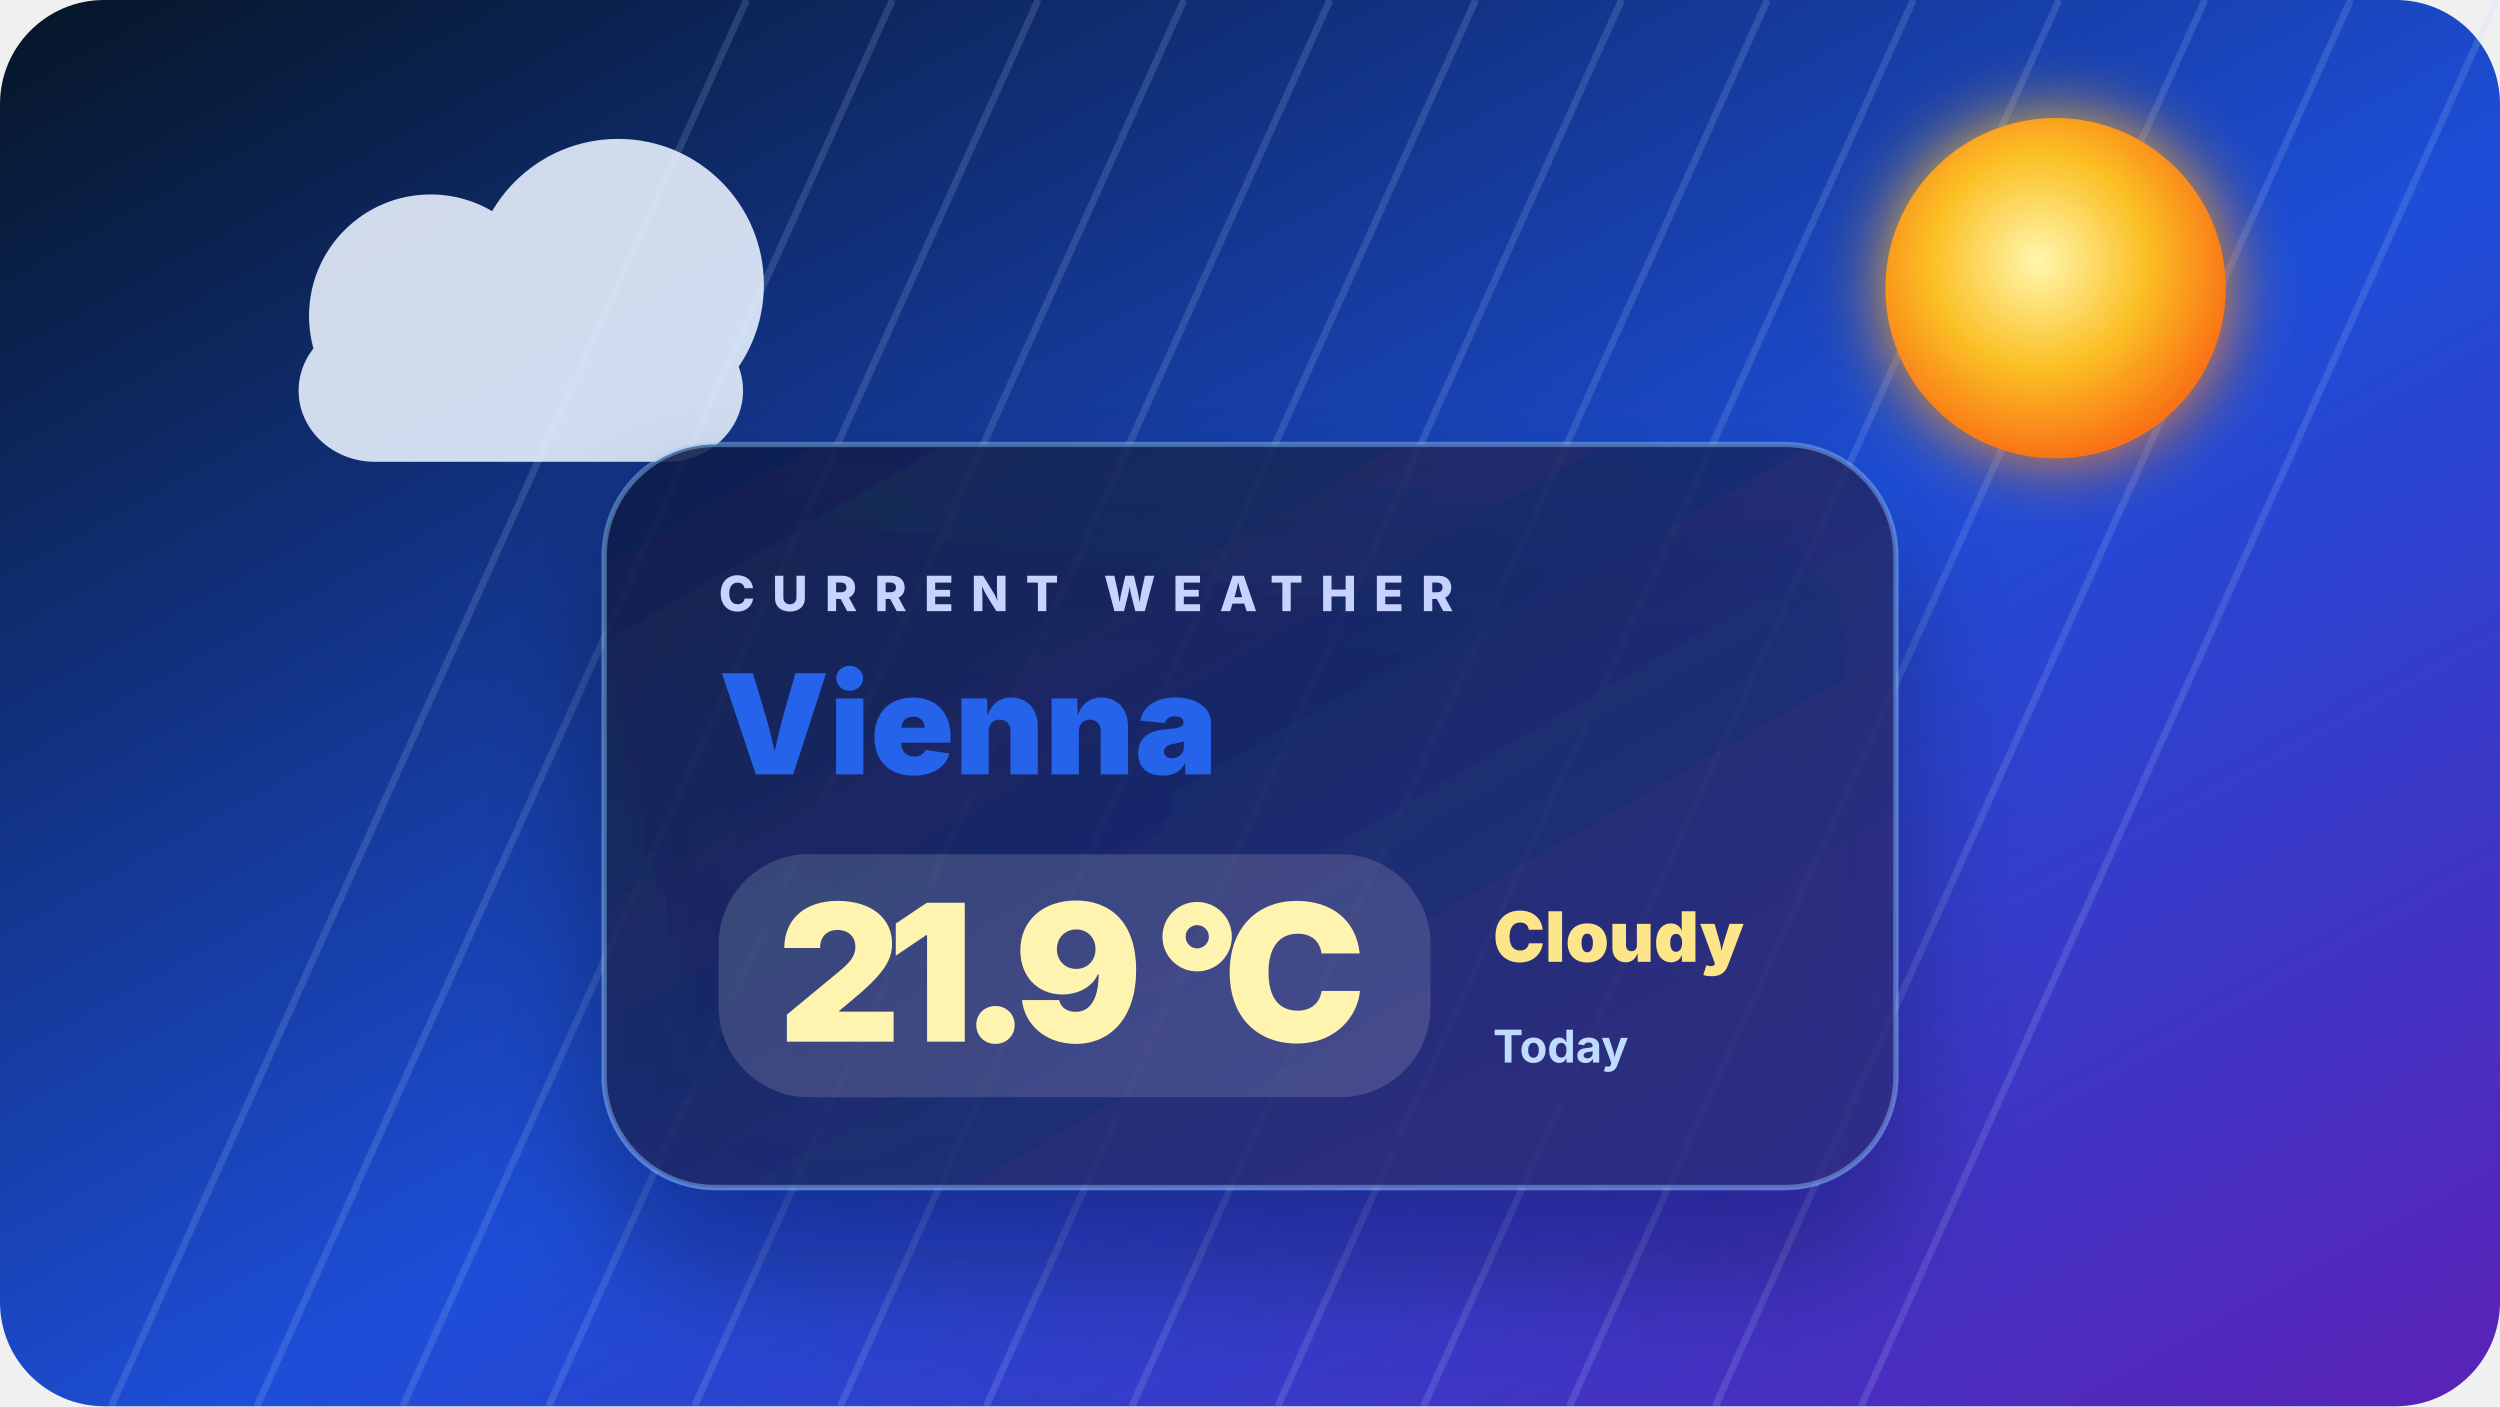
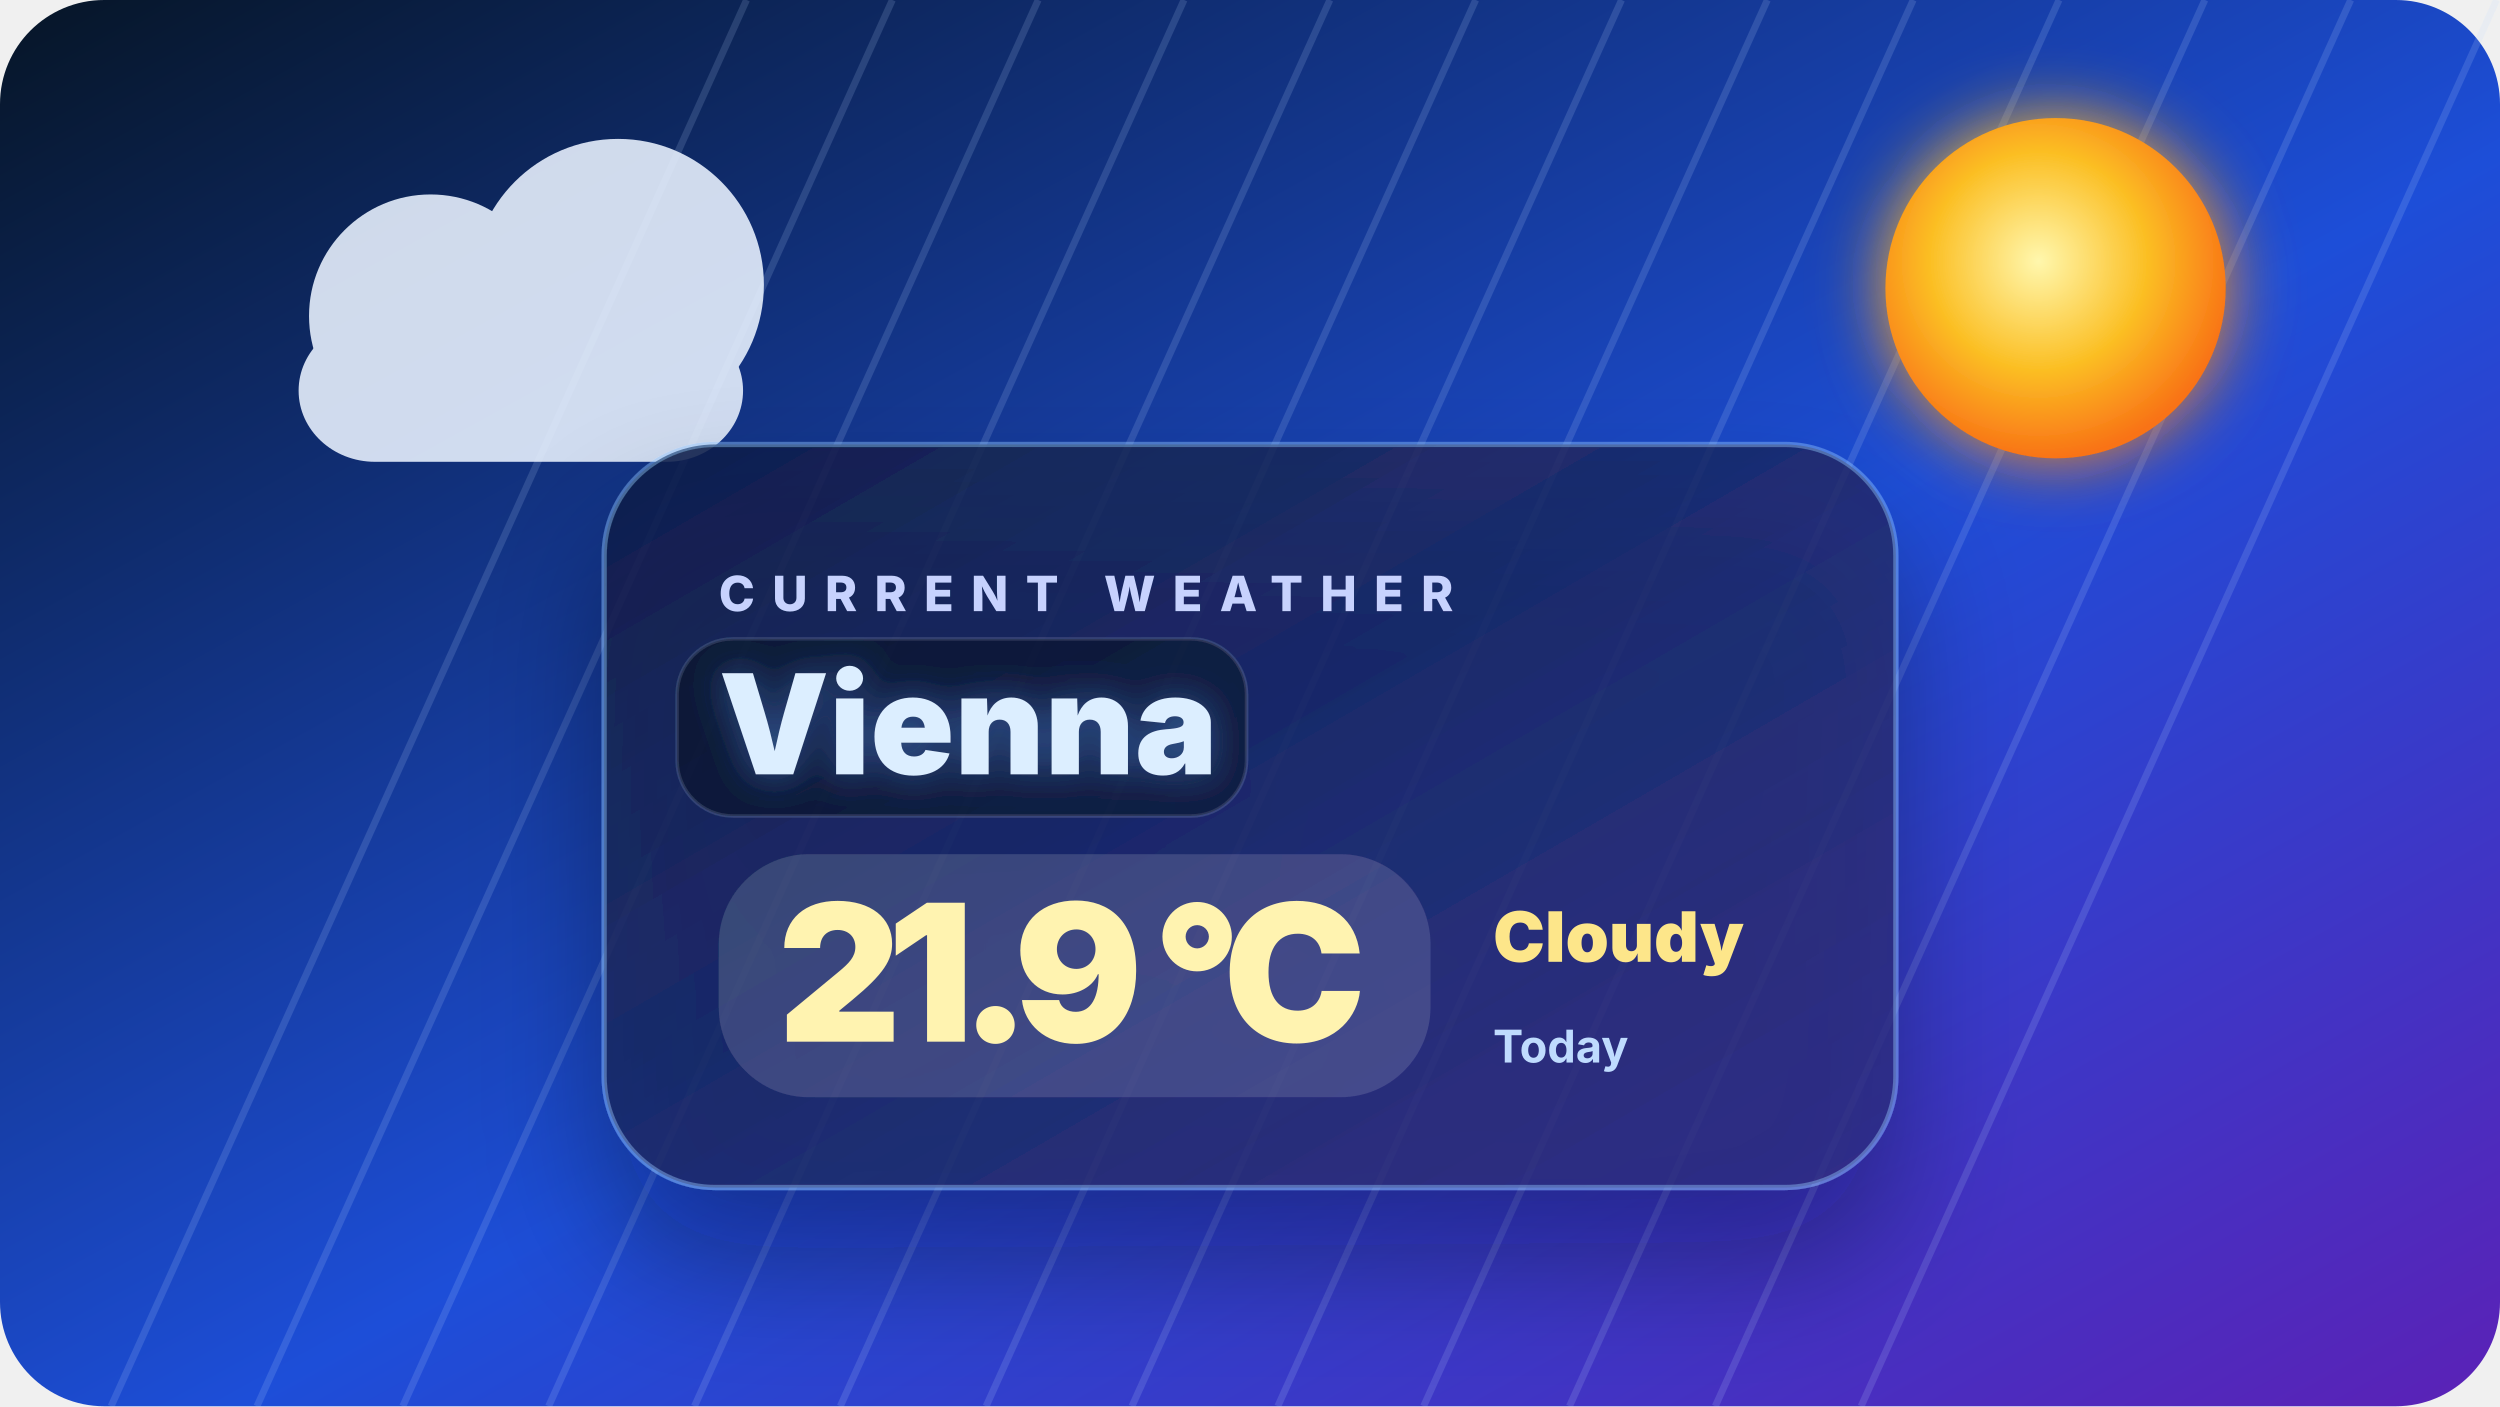
<svg xmlns="http://www.w3.org/2000/svg" width="720" height="405" viewBox="0 0 720 405" role="img" aria-labelledby="title desc">
  <defs>
    <linearGradient id="sky" x1="0" y1="0" x2="1" y2="1">
      <stop offset="0" stop-color="#061526" />
      <stop offset=".55" stop-color="#1d4ed8" />
      <stop offset="1" stop-color="#5b21b6" />
    </linearGradient>
    <linearGradient id="card" x1="0" y1="0" x2="1" y2="1">
      <stop offset="0" stop-color="#0f2347" stop-opacity=".88" />
      <stop offset="1" stop-color="#312e81" stop-opacity=".76" />
    </linearGradient>
    <radialGradient id="sun" cx=".45" cy=".42" r=".58">
      <stop offset="0" stop-color="#fff7ad" />
      <stop offset=".55" stop-color="#fbbf24" />
      <stop offset="1" stop-color="#f97316" />
    </radialGradient>
    <filter id="softShadow" x="-20%" y="-20%" width="140%" height="150%">
      <feDropShadow dx="0" dy="22" stdDeviation="18" flood-color="#020617" flood-opacity=".42" />
    </filter>
    <filter id="glow" x="-30%" y="-30%" width="160%" height="160%">
      <feGaussianBlur stdDeviation="10" result="blur" />
      <feMerge>
        <feMergeNode in="blur" />
        <feMergeNode in="SourceGraphic" />
      </feMerge>
+     </filter>
+     <filter id="cityGlow" x="-30%" y="-40%" width="170%" height="190%">
+       <feDropShadow dx="0" dy="2" stdDeviation="3" flood-color="#07111f" flood-opacity=".9" />
+       <feDropShadow dx="0" dy="0" stdDeviation="5" flood-color="#60a5fa" flood-opacity=".42" />
    </filter>
  </defs>
  <rect width="720" height="405" rx="30" fill="url(#sky)" />
  <g opacity=".16" stroke="#bfdbfe" stroke-width="2">
    <path d="M32 405 215 0" />
    <path d="M74 405 257 0" />
    <path d="M116 405 299 0" />
    <path d="M158 405 341 0" />
    <path d="M200 405 383 0" />
    <path d="M242 405 425 0" />
    <path d="M284 405 467 0" />
    <path d="M326 405 509 0" />
    <path d="M368 405 551 0" />
    <path d="M410 405 593 0" />
    <path d="M452 405 635 0" />
    <path d="M494 405 677 0" />
    <path d="M536 405 719 0" />
  </g>
  <circle cx="592" cy="83" r="49" fill="url(#sun)" filter="url(#glow)" />
  <g opacity=".88">
    <rect x="86" y="92" width="128" height="41" rx="22" fill="#eaf3ff" />
    <circle cx="124" cy="91" r="35" fill="#eaf3ff" />
    <circle cx="178" cy="82" r="42" fill="#eaf3ff" />
  </g>
  <g filter="url(#softShadow)">
    <rect x="174" y="128" width="372" height="214" rx="32" fill="url(#card)" stroke="#93c5fd" stroke-opacity=".42" stroke-width="1.5" />
    <text x="207" y="176" fill="#c7d2fe" font-family="-apple-system,BlinkMacSystemFont,Segoe UI,sans-serif" font-size="14" font-weight="800" letter-spacing="5">CURRENT WEATHER</text>
-     <text x="207" y="223" fill="#2563eb" font-family="-apple-system,BlinkMacSystemFont,Segoe UI,sans-serif" font-size="40" font-weight="900">Vienna</text>
+     <rect x="195" y="184" width="164" height="51" rx="16" fill="#07111f" fill-opacity=".52" stroke="#dbeafe" stroke-opacity=".14" />
+     <text x="207" y="223" fill="#dceeff" font-family="-apple-system,BlinkMacSystemFont,Segoe UI,sans-serif" font-size="40" font-weight="900" filter="url(#cityGlow)">Vienna</text>
    <rect x="207" y="246" width="205" height="70" rx="26" fill="#ffffff" opacity=".13" />
    <text x="224" y="300" fill="#fff3b0" font-family="-apple-system,BlinkMacSystemFont,Segoe UI,sans-serif" font-size="55" font-weight="950" letter-spacing="-4">21.9 °C</text>
    <text x="430" y="277" fill="#fde68a" font-family="-apple-system,BlinkMacSystemFont,Segoe UI,sans-serif" font-size="20" font-weight="850">Cloudy</text>
    <text x="430" y="306" fill="#bfdbfe" font-family="-apple-system,BlinkMacSystemFont,Segoe UI,sans-serif" font-size="13" font-weight="700">Today</text>
  </g>
</svg>
